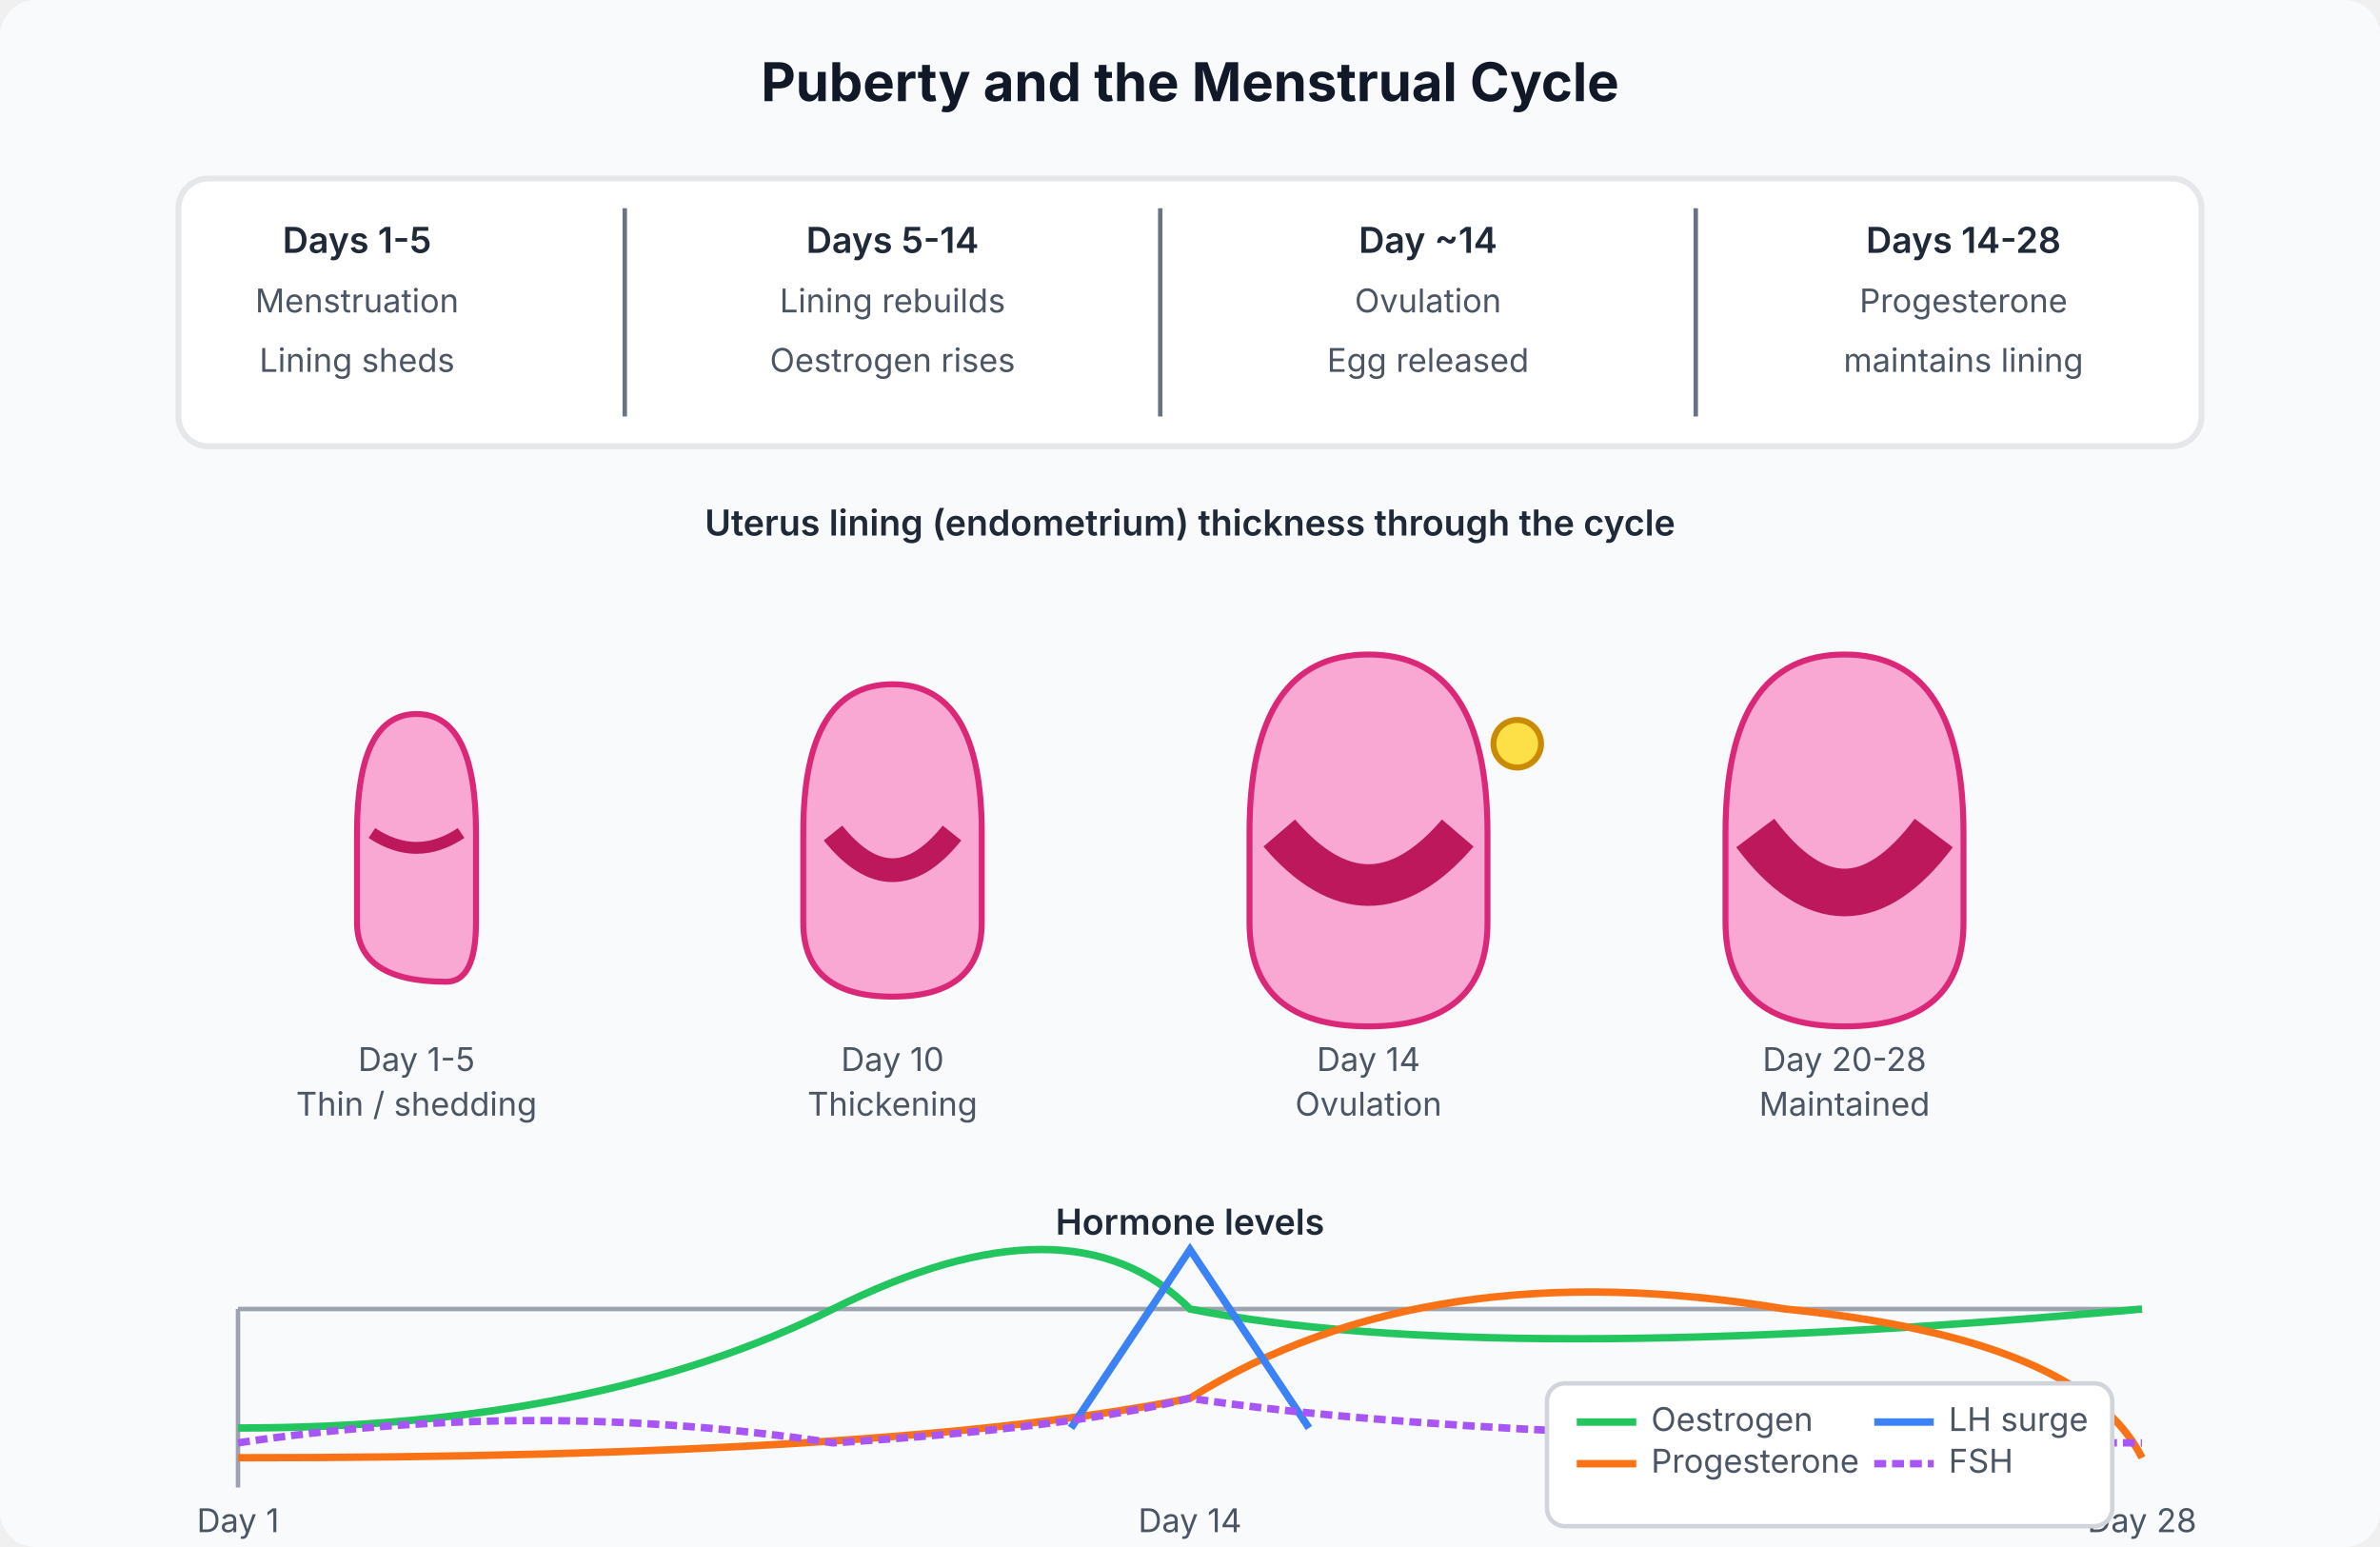
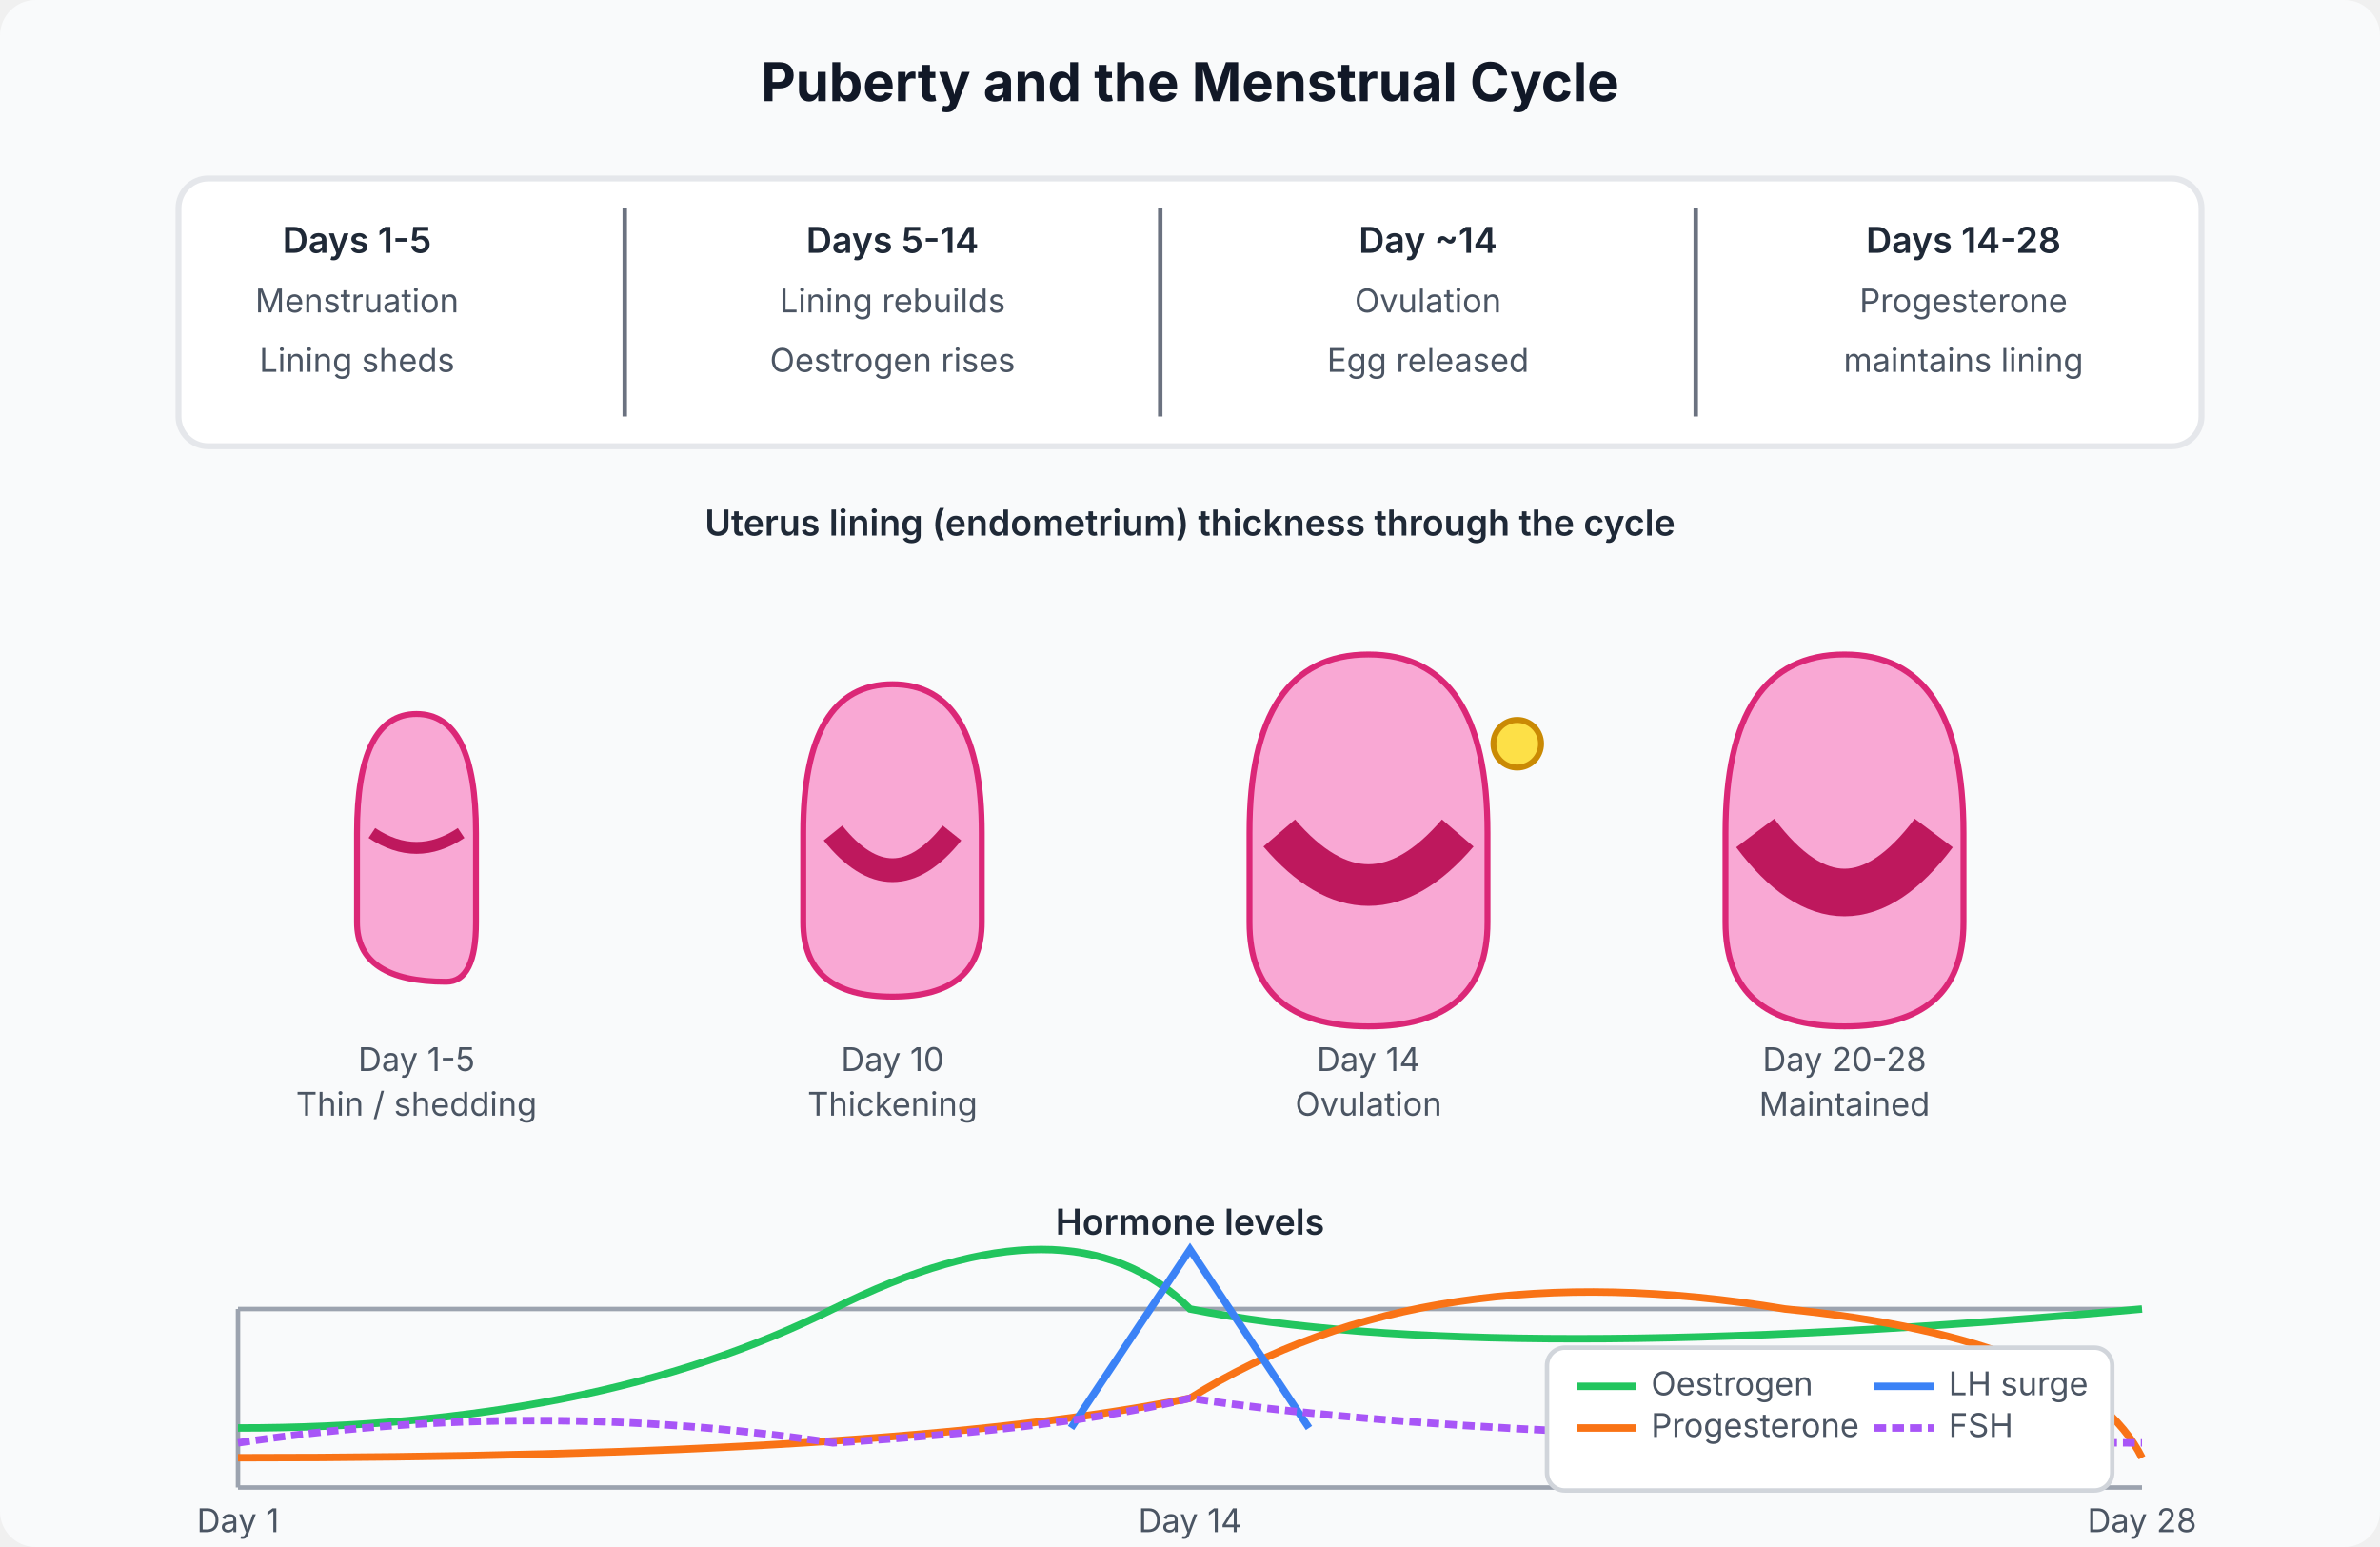
<svg xmlns="http://www.w3.org/2000/svg" viewBox="0 0 800 520" role="img" aria-labelledby="title desc">
  <defs>
    <style>
      .label { font-family: system-ui, -apple-system, BlinkMacSystemFont, sans-serif; font-size: 12px; font-weight: 600; fill: #1f2937; }
      .sublabel { font-family: system-ui, -apple-system, BlinkMacSystemFont, sans-serif; font-size: 11px; fill: #4b5563; }
      .title { font-family: system-ui, -apple-system, BlinkMacSystemFont, sans-serif; font-size: 18px; font-weight: 700; fill: #111827; }
      .line { stroke: #6b7280; stroke-width: 1.5; fill: none; }
      .label-bg { fill: #f9fafb; }
      .axis { stroke: #9ca3af; stroke-width: 1.5; }
    </style>
  </defs>
  <rect width="800" height="520" fill="#f9fafb" rx="12" />
  <text x="400" y="34" text-anchor="middle" class="title">Puberty and the Menstrual Cycle</text>
  <rect x="60" y="60" width="680" height="90" fill="#ffffff" stroke="#e5e7eb" stroke-width="2" rx="10" />
  <text x="120" y="85" text-anchor="middle" class="label">Days 1-5</text>
  <text x="120" y="105" text-anchor="middle" class="sublabel">Menstruation</text>
  <text x="120" y="125" text-anchor="middle" class="sublabel">Lining sheds</text>
  <text x="300" y="85" text-anchor="middle" class="label">Days 5-14</text>
  <text x="300" y="105" text-anchor="middle" class="sublabel">Lining rebuilds</text>
  <text x="300" y="125" text-anchor="middle" class="sublabel">Oestrogen rises</text>
  <text x="480" y="85" text-anchor="middle" class="label">Day ~14</text>
  <text x="480" y="105" text-anchor="middle" class="sublabel">Ovulation</text>
  <text x="480" y="125" text-anchor="middle" class="sublabel">Egg released</text>
  <text x="660" y="85" text-anchor="middle" class="label">Days 14-28</text>
  <text x="660" y="105" text-anchor="middle" class="sublabel">Progesterone</text>
  <text x="660" y="125" text-anchor="middle" class="sublabel">maintains lining</text>
  <line x1="210" y1="70" x2="210" y2="140" class="line" />
  <line x1="390" y1="70" x2="390" y2="140" class="line" />
  <line x1="570" y1="70" x2="570" y2="140" class="line" />
  <text x="400" y="180" text-anchor="middle" class="label">Uterus lining (endometrium) thickness through the cycle</text>
  <g transform="translate(0,0)">
    <path d="M140,240 Q120,240 120,280 L120,310 Q120,330 150,330 Q160,330 160,310 L160,280 Q160,240 140,240 Z" fill="#f9a8d4" stroke="#db2777" stroke-width="2" />
    <path d="M125,280 Q140,290 155,280" fill="none" stroke="#be185d" stroke-width="4" />
    <text x="140" y="360" text-anchor="middle" class="sublabel">Day 1-5</text>
    <text x="140" y="375" text-anchor="middle" class="sublabel">Thin / shedding</text>
  </g>
  <g transform="translate(0,0)">
    <path d="M300,230 Q270,230 270,280 L270,310 Q270,335 300,335 Q330,335 330,310 L330,280 Q330,230 300,230 Z" fill="#f9a8d4" stroke="#db2777" stroke-width="2" />
    <path d="M280,280 Q300,305 320,280" fill="none" stroke="#be185d" stroke-width="8" />
    <text x="300" y="360" text-anchor="middle" class="sublabel">Day 10</text>
    <text x="300" y="375" text-anchor="middle" class="sublabel">Thickening</text>
  </g>
  <g transform="translate(0,0)">
    <path d="M460,220 Q420,220 420,280 L420,310 Q420,345 460,345 Q500,345 500,310 L500,280 Q500,220 460,220 Z" fill="#f9a8d4" stroke="#db2777" stroke-width="2" />
    <path d="M430,280 Q460,315 490,280" fill="none" stroke="#be185d" stroke-width="14" />
    <circle cx="510" cy="250" r="8" fill="#fde047" stroke="#ca8a04" stroke-width="2" />
    <text x="460" y="360" text-anchor="middle" class="sublabel">Day 14</text>
    <text x="460" y="375" text-anchor="middle" class="sublabel">Ovulation</text>
  </g>
  <g transform="translate(0,0)">
    <path d="M620,220 Q580,220 580,280 L580,310 Q580,345 620,345 Q660,345 660,310 L660,280 Q660,220 620,220 Z" fill="#f9a8d4" stroke="#db2777" stroke-width="2" />
    <path d="M590,280 Q620,320 650,280" fill="none" stroke="#be185d" stroke-width="16" />
    <text x="620" y="360" text-anchor="middle" class="sublabel">Day 20-28</text>
    <text x="620" y="375" text-anchor="middle" class="sublabel">Maintained</text>
  </g>
  <text x="400" y="415" text-anchor="middle" class="label">Hormone levels</text>
  <line x1="80" y1="440" x2="720" y2="440" class="axis" />
  <line x1="80" y1="440" x2="80" y2="500" class="axis" />
+   <line x1="80" y1="500" x2="720" y2="500" class="axis" />
  <text x="80" y="515" text-anchor="middle" class="sublabel">Day 1</text>
  <text x="400" y="515" text-anchor="middle" class="sublabel">Day 14</text>
  <text x="720" y="515" text-anchor="middle" class="sublabel">Day 28</text>
  <path d="M80,480 Q200,480 280,440 Q360,400 400,440 Q500,460 720,440" fill="none" stroke="#22c55e" stroke-width="2.5" />
  <path d="M80,490 Q300,490 400,470 Q480,420 600,440 Q700,450 720,490" fill="none" stroke="#f97316" stroke-width="2.5" />
  <path d="M360,480 L400,420 L440,480" fill="none" stroke="#3b82f6" stroke-width="2.5" />
  <path d="M80,485 Q180,470 280,485 Q360,480 400,470 Q500,485 720,485" fill="none" stroke="#a855f7" stroke-width="2.5" stroke-dasharray="4 2" />
-   <rect x="520" y="465" width="190" height="48" fill="#ffffff" stroke="#d1d5db" stroke-width="1.5" rx="6" />
-   <line x1="530" y1="478" x2="550" y2="478" stroke="#22c55e" stroke-width="2.5" />
-   <text x="555" y="481" class="sublabel">Oestrogen</text>
-   <line x1="530" y1="492" x2="550" y2="492" stroke="#f97316" stroke-width="2.5" />
-   <text x="555" y="495" class="sublabel">Progesterone</text>
-   <line x1="630" y1="478" x2="650" y2="478" stroke="#3b82f6" stroke-width="2.5" />
-   <text x="655" y="481" class="sublabel">LH surge</text>
-   <line x1="630" y1="492" x2="650" y2="492" stroke="#a855f7" stroke-width="2.5" stroke-dasharray="4 2" />
-   <text x="655" y="495" class="sublabel">FSH</text>
+   <rect x="520" y="453" width="190" height="48" fill="#ffffff" stroke="#d1d5db" stroke-width="1.5" rx="6" />
+   <line x1="530" y1="466" x2="550" y2="466" stroke="#22c55e" stroke-width="2.5" />
+   <text x="555" y="469" class="sublabel">Oestrogen</text>
+   <line x1="530" y1="480" x2="550" y2="480" stroke="#f97316" stroke-width="2.5" />
+   <text x="555" y="483" class="sublabel">Progesterone</text>
+   <line x1="630" y1="466" x2="650" y2="466" stroke="#3b82f6" stroke-width="2.5" />
+   <text x="655" y="469" class="sublabel">LH surge</text>
+   <line x1="630" y1="480" x2="650" y2="480" stroke="#a855f7" stroke-width="2.5" stroke-dasharray="4 2" />
+   <text x="655" y="483" class="sublabel">FSH</text>
</svg>
